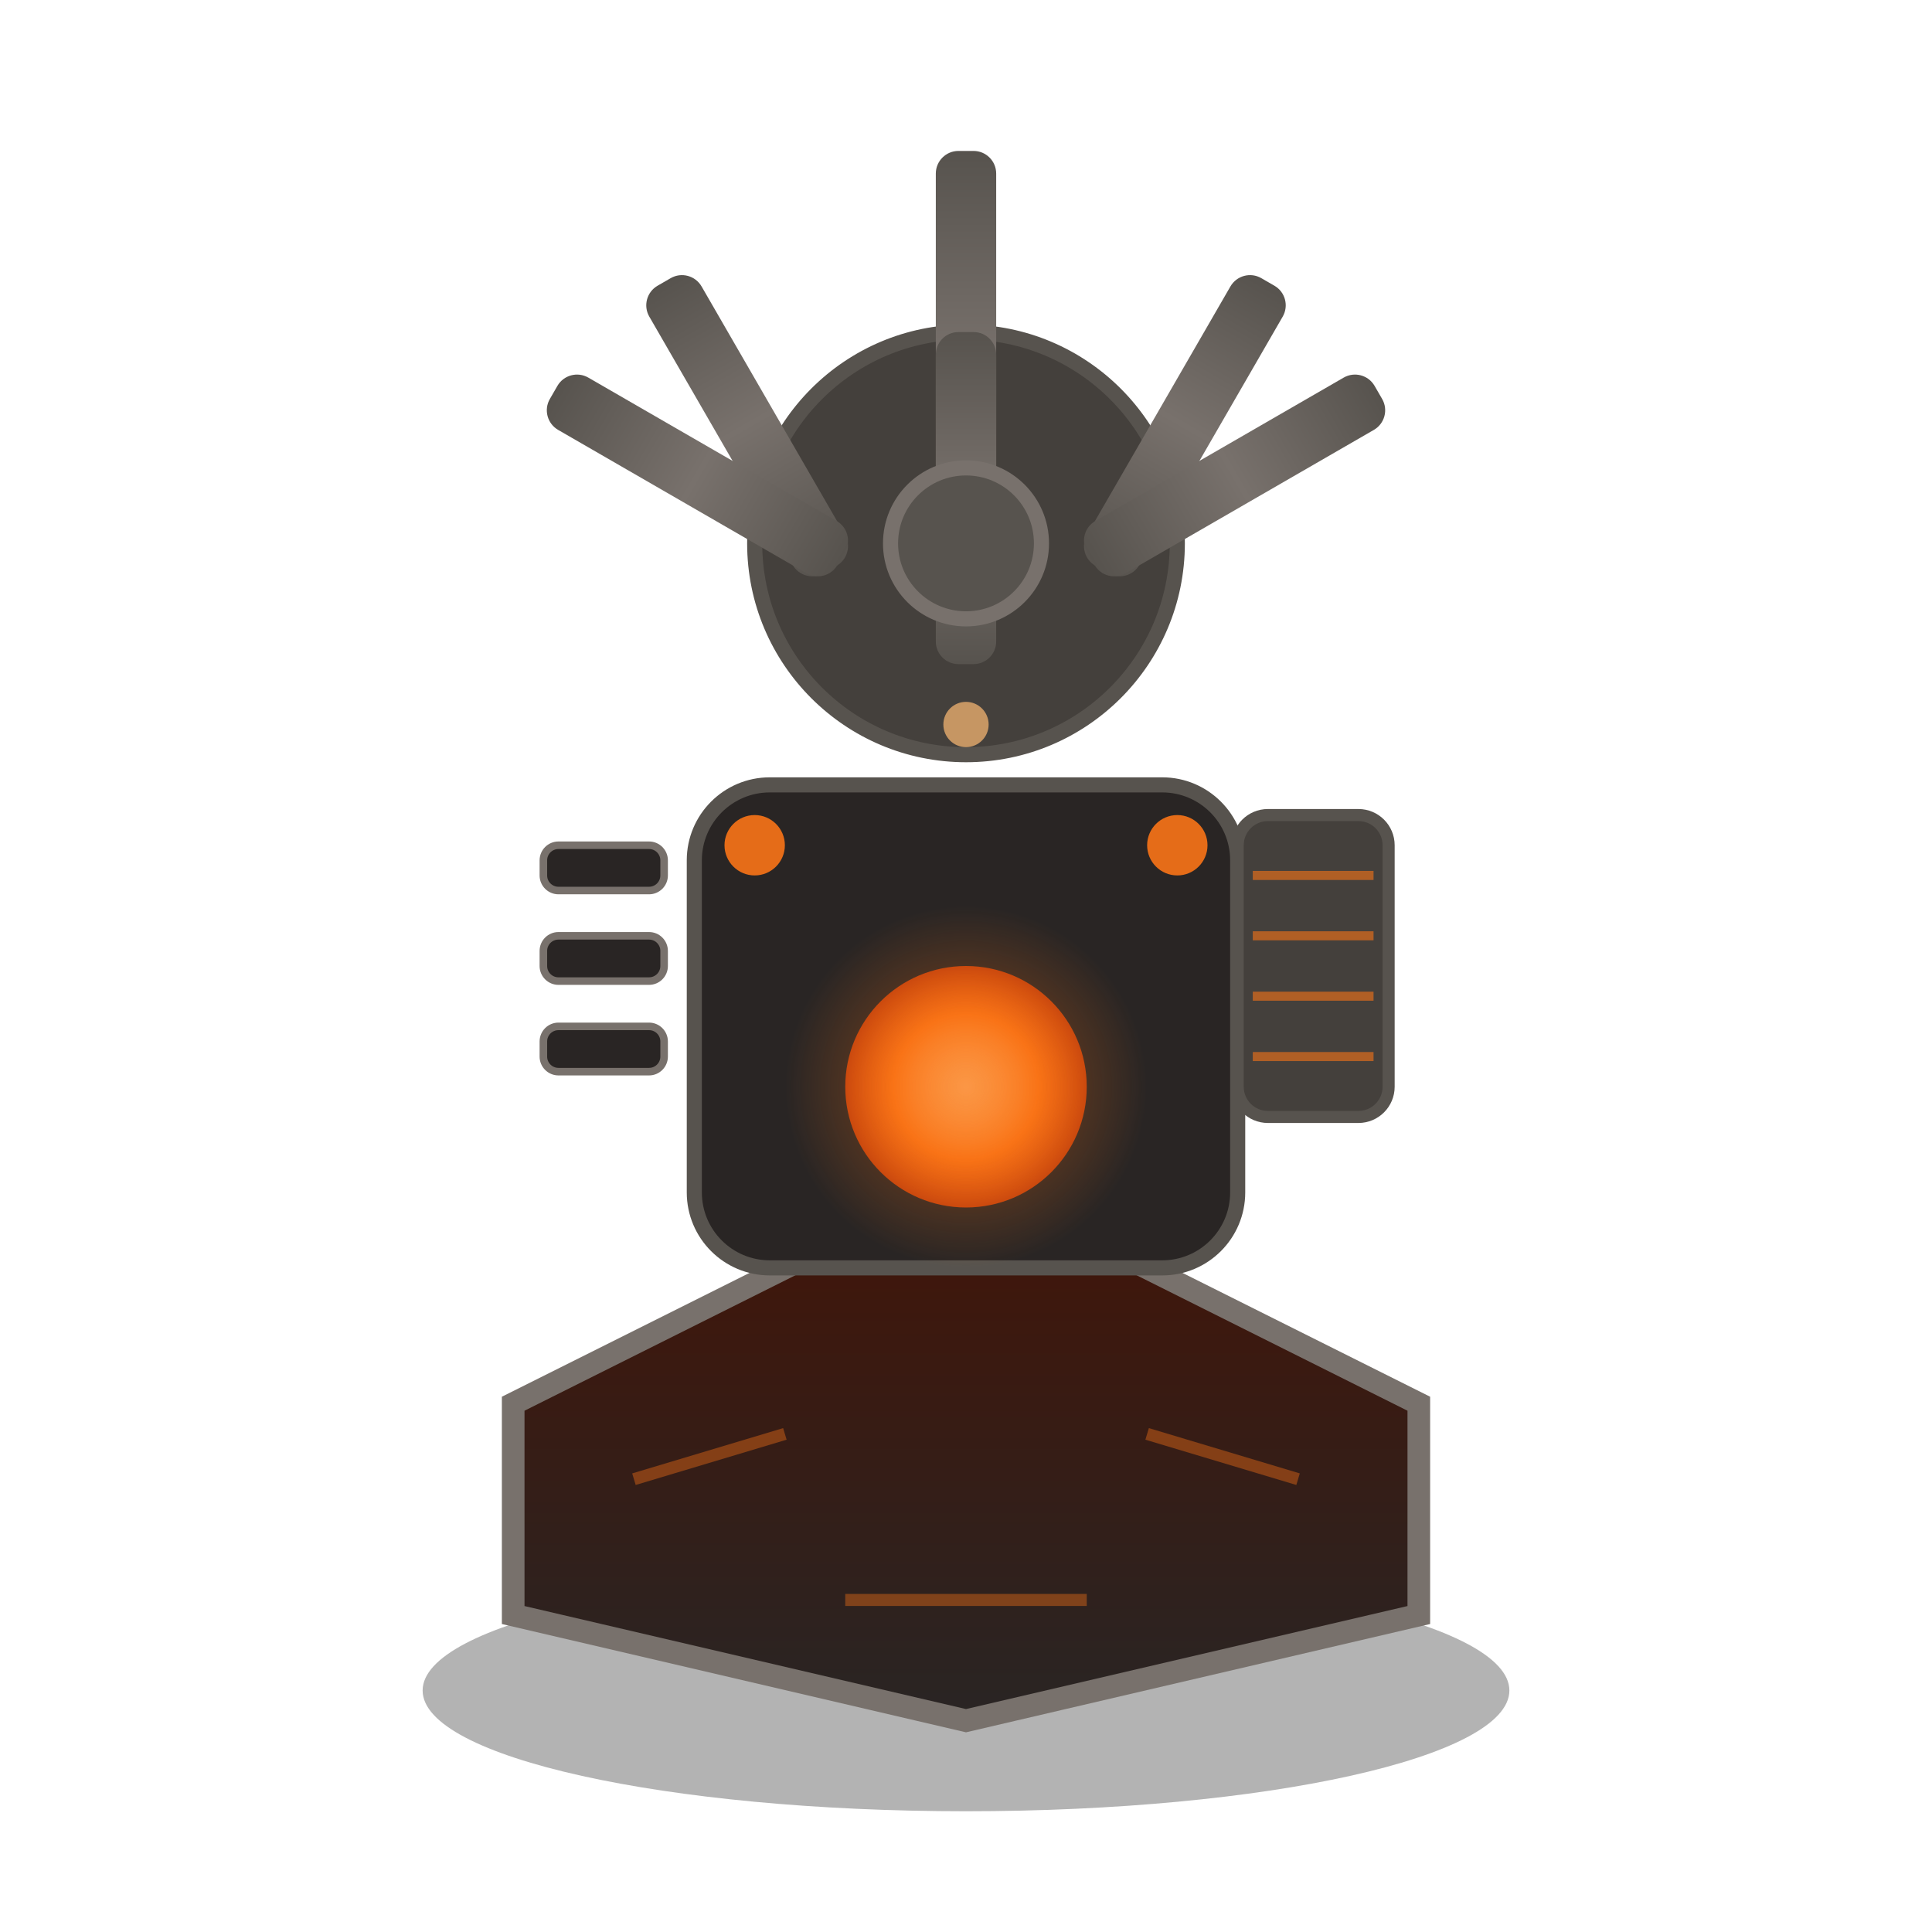
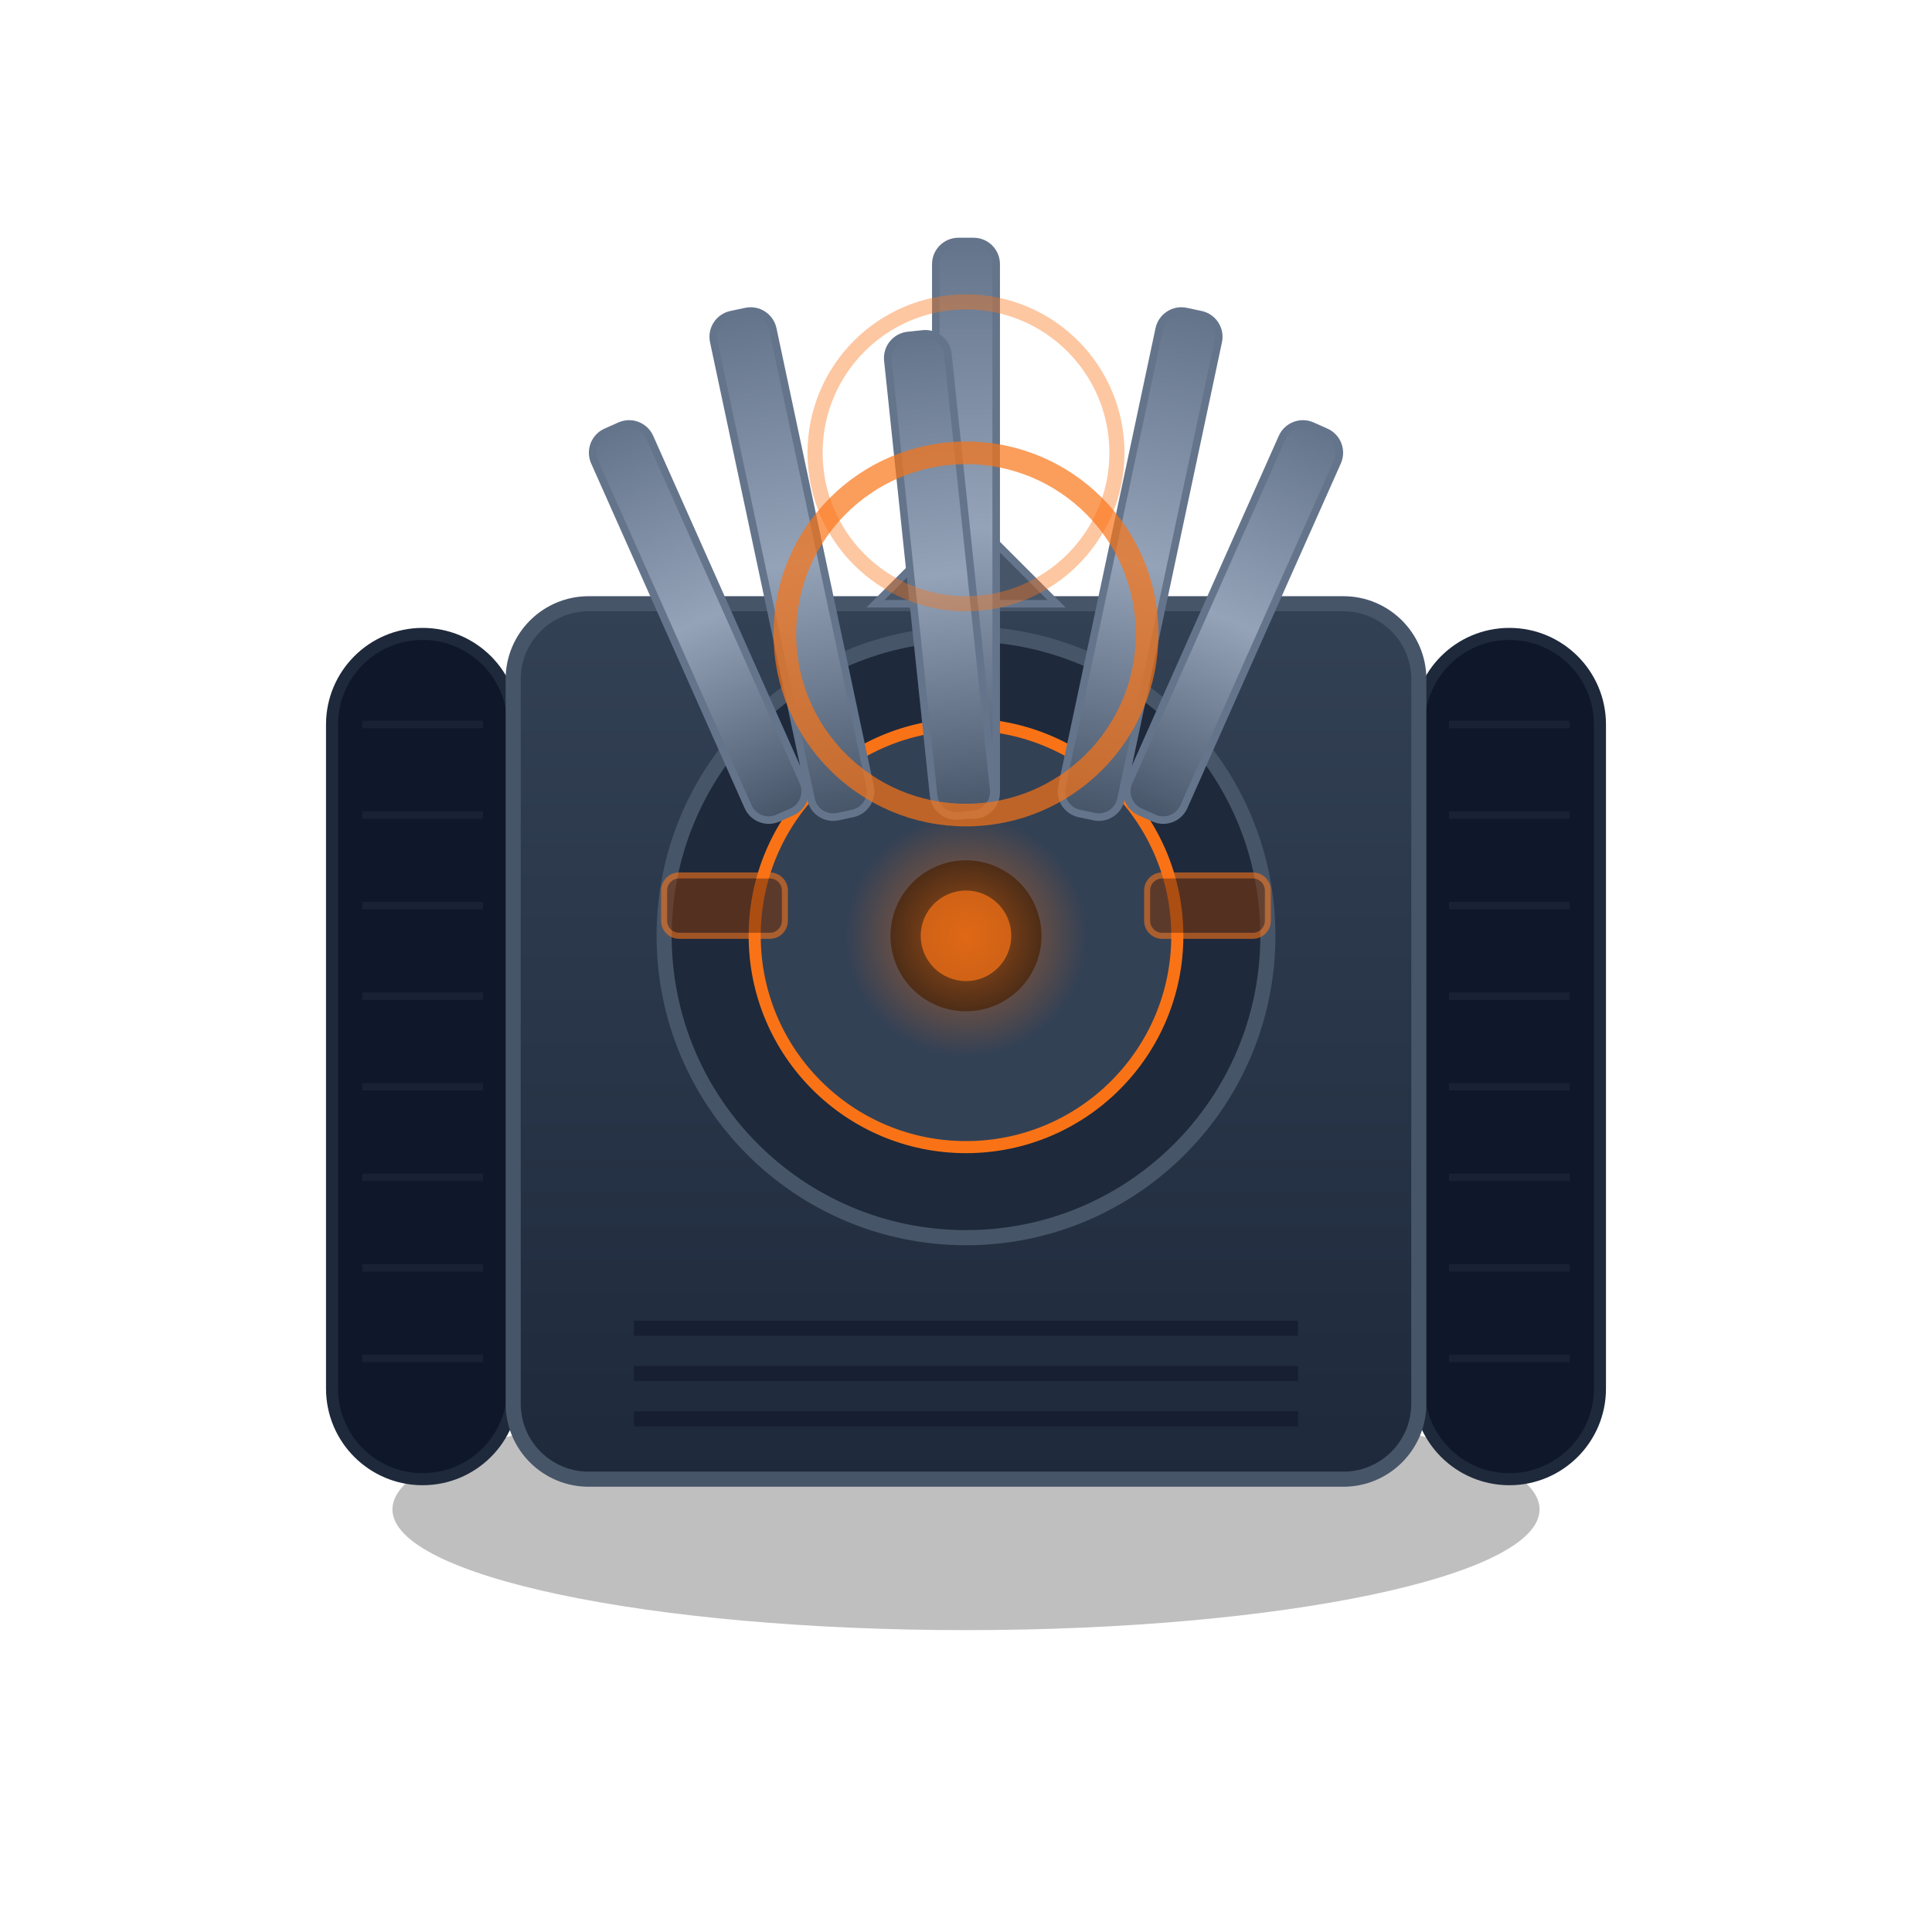
<svg xmlns="http://www.w3.org/2000/svg" viewBox="0 0 128 128">
  <defs>
-     <radialGradient id="gat-core" cx="50%" cy="50%" r="50%">
-       <stop offset="0%" stop-color="#fdba74" />
-       <stop offset="60%" stop-color="#f97316" />
-       <stop offset="100%" stop-color="#c2410c" />
-     </radialGradient>
+     <linearGradient id="gat-hull" x1="0" y1="0" x2="0" y2="1">
+       <stop offset="0%" stop-color="#334155" />
+       <stop offset="100%" stop-color="#1e293b" />
+     </linearGradient>
    <linearGradient id="gat-barrel" x1="0" y1="1" x2="0" y2="0">
-       <stop offset="0%" stop-color="#57534e" />
-       <stop offset="50%" stop-color="#78716c" />
-       <stop offset="100%" stop-color="#57534e" />
-     </linearGradient>
-     <linearGradient id="gat-base" x1="0" y1="0" x2="0" y2="1">
-       <stop offset="0%" stop-color="#431407" />
-       <stop offset="100%" stop-color="#292524" />
+       <stop offset="0%" stop-color="#475569" />
+       <stop offset="50%" stop-color="#94a3b8" />
+       <stop offset="100%" stop-color="#64748b" />
    </linearGradient>
    <radialGradient id="gat-glow" cx="50%" cy="50%" r="50%">
-       <stop offset="0%" stop-color="#f97316" stop-opacity="0.5" />
+       <stop offset="0%" stop-color="#f97316" stop-opacity="0.6" />
      <stop offset="100%" stop-color="#f97316" stop-opacity="0" />
    </radialGradient>
  </defs>
-   <ellipse cx="64" cy="112" rx="36" ry="8" fill="#000" opacity="0.3" />
-   <polygon points="64,78 94,93 94,107 64,114 34,107 34,93" fill="url(#gat-base)" stroke="#78716c" stroke-width="1.5" />
-   <path d="M42,98 L52,95 M76,95 L86,98 M56,106 L72,106" stroke="#f97316" stroke-width="0.8" fill="none" opacity="0.4" />
-   <rect x="46" y="52" width="36" height="32" rx="5" fill="#292524" stroke="#57534e" stroke-width="1" />
-   <circle cx="64" cy="36" r="14" fill="#44403c" stroke="#57534e" stroke-width="1" />
-   <rect x="62" y="10" width="4" height="28" rx="1.5" fill="url(#gat-barrel)" />
-   <rect x="52" y="16" width="4" height="22" rx="1.5" fill="url(#gat-barrel)" transform="rotate(-30 54 36)" />
-   <rect x="72" y="16" width="4" height="22" rx="1.5" fill="url(#gat-barrel)" transform="rotate(30 74 36)" />
-   <rect x="52" y="16" width="4" height="22" rx="1.5" fill="url(#gat-barrel)" transform="rotate(-60 54 36)" />
-   <rect x="72" y="16" width="4" height="22" rx="1.5" fill="url(#gat-barrel)" transform="rotate(60 74 36)" />
-   <rect x="62" y="28" width="4" height="22" rx="1.5" fill="url(#gat-barrel)" transform="rotate(180 64 36)" />
-   <circle cx="64" cy="36" r="5" fill="#57534e" stroke="#78716c" stroke-width="1" />
-   <rect x="82" y="54" width="10" height="20" rx="2" fill="#44403c" stroke="#57534e" stroke-width="0.8" />
-   <line x1="83" y1="58" x2="91" y2="58" stroke="#f97316" stroke-width="0.6" opacity="0.6" />
-   <line x1="83" y1="62" x2="91" y2="62" stroke="#f97316" stroke-width="0.6" opacity="0.6" />
-   <line x1="83" y1="66" x2="91" y2="66" stroke="#f97316" stroke-width="0.6" opacity="0.6" />
-   <line x1="83" y1="70" x2="91" y2="70" stroke="#f97316" stroke-width="0.6" opacity="0.6" />
-   <rect x="36" y="56" width="8" height="3" rx="1" fill="#292524" stroke="#78716c" stroke-width="0.5" />
-   <rect x="36" y="62" width="8" height="3" rx="1" fill="#292524" stroke="#78716c" stroke-width="0.5" />
-   <rect x="36" y="68" width="8" height="3" rx="1" fill="#292524" stroke="#78716c" stroke-width="0.5" />
-   <circle cx="64" cy="72" r="8" fill="url(#gat-core)" />
-   <circle cx="64" cy="72" r="12" fill="url(#gat-glow)" />
-   <circle cx="50" cy="56" r="2" fill="#f97316" opacity="0.9" />
-   <circle cx="78" cy="56" r="2" fill="#f97316" opacity="0.9" />
-   <circle cx="64" cy="48" r="1.5" fill="#fdba74" opacity="0.7" />
+   <ellipse cx="64" cy="100" rx="38" ry="8" fill="#000" opacity="0.25" />
+   <rect x="22" y="42" width="12" height="56" rx="6" fill="#0f172a" stroke="#1e293b" stroke-width="0.8" />
+   <line x1="24" y1="48" x2="32" y2="48" stroke="#1e293b" stroke-width="0.5" opacity="0.6" />
+   <line x1="24" y1="54" x2="32" y2="54" stroke="#1e293b" stroke-width="0.5" opacity="0.6" />
+   <line x1="24" y1="60" x2="32" y2="60" stroke="#1e293b" stroke-width="0.5" opacity="0.6" />
+   <line x1="24" y1="66" x2="32" y2="66" stroke="#1e293b" stroke-width="0.5" opacity="0.6" />
+   <line x1="24" y1="72" x2="32" y2="72" stroke="#1e293b" stroke-width="0.5" opacity="0.6" />
+   <line x1="24" y1="78" x2="32" y2="78" stroke="#1e293b" stroke-width="0.5" opacity="0.6" />
+   <line x1="24" y1="84" x2="32" y2="84" stroke="#1e293b" stroke-width="0.5" opacity="0.6" />
+   <line x1="24" y1="90" x2="32" y2="90" stroke="#1e293b" stroke-width="0.5" opacity="0.6" />
+   <rect x="94" y="42" width="12" height="56" rx="6" fill="#0f172a" stroke="#1e293b" stroke-width="0.8" />
+   <line x1="96" y1="48" x2="104" y2="48" stroke="#1e293b" stroke-width="0.5" opacity="0.6" />
+   <line x1="96" y1="54" x2="104" y2="54" stroke="#1e293b" stroke-width="0.5" opacity="0.6" />
+   <line x1="96" y1="60" x2="104" y2="60" stroke="#1e293b" stroke-width="0.5" opacity="0.6" />
+   <line x1="96" y1="66" x2="104" y2="66" stroke="#1e293b" stroke-width="0.5" opacity="0.6" />
+   <line x1="96" y1="72" x2="104" y2="72" stroke="#1e293b" stroke-width="0.5" opacity="0.6" />
+   <line x1="96" y1="78" x2="104" y2="78" stroke="#1e293b" stroke-width="0.5" opacity="0.6" />
+   <line x1="96" y1="84" x2="104" y2="84" stroke="#1e293b" stroke-width="0.5" opacity="0.6" />
+   <line x1="96" y1="90" x2="104" y2="90" stroke="#1e293b" stroke-width="0.5" opacity="0.6" />
+   <rect x="34" y="40" width="60" height="58" rx="5" fill="url(#gat-hull)" stroke="#475569" stroke-width="1" />
+   <polygon points="58,40 64,34 70,40" fill="#475569" stroke="#64748b" stroke-width="0.5" />
+   <line x1="42" y1="88" x2="86" y2="88" stroke="#0f172a" stroke-width="1" opacity="0.6" />
+   <line x1="42" y1="91" x2="86" y2="91" stroke="#0f172a" stroke-width="1" opacity="0.6" />
+   <line x1="42" y1="94" x2="86" y2="94" stroke="#0f172a" stroke-width="1" opacity="0.6" />
+   <circle cx="64" cy="62" r="20" fill="#1e293b" stroke="#475569" stroke-width="1" />
+   <circle cx="64" cy="62" r="14" fill="#334155" stroke="#f97316" stroke-width="0.8" />
+   <rect x="62" y="16" width="4" height="38" rx="1.5" fill="url(#gat-barrel)" stroke="#64748b" stroke-width="0.5" />
+   <rect x="70" y="20" width="4" height="34" rx="1.5" fill="url(#gat-barrel)" stroke="#64748b" stroke-width="0.5" transform="rotate(12, 72, 54)" />
+   <rect x="74" y="26" width="4" height="28" rx="1.5" fill="url(#gat-barrel)" stroke="#64748b" stroke-width="0.5" transform="rotate(24, 76, 54)" />
+   <rect x="62" y="22" width="4" height="32" rx="1.5" fill="url(#gat-barrel)" stroke="#64748b" stroke-width="0.5" transform="rotate(-6, 64, 54)" />
+   <rect x="54" y="20" width="4" height="34" rx="1.5" fill="url(#gat-barrel)" stroke="#64748b" stroke-width="0.5" transform="rotate(-12, 56, 54)" />
+   <rect x="50" y="26" width="4" height="28" rx="1.5" fill="url(#gat-barrel)" stroke="#64748b" stroke-width="0.5" transform="rotate(-24, 52, 54)" />
+   <circle cx="64" cy="42" r="12" fill="none" stroke="#f97316" stroke-width="1.5" opacity="0.7" />
+   <circle cx="64" cy="30" r="10" fill="none" stroke="#f97316" stroke-width="1" opacity="0.4" />
+   <circle cx="64" cy="62" r="5" fill="#1c1917" />
+   <circle cx="64" cy="62" r="3" fill="#f97316" opacity="0.7" />
+   <circle cx="64" cy="62" r="8" fill="url(#gat-glow)" />
+   <rect x="76" y="58" width="8" height="4" rx="1" fill="#78350f" stroke="#f97316" stroke-width="0.4" opacity="0.6" />
+   <rect x="44" y="58" width="8" height="4" rx="1" fill="#78350f" stroke="#f97316" stroke-width="0.4" opacity="0.6" />
</svg>
